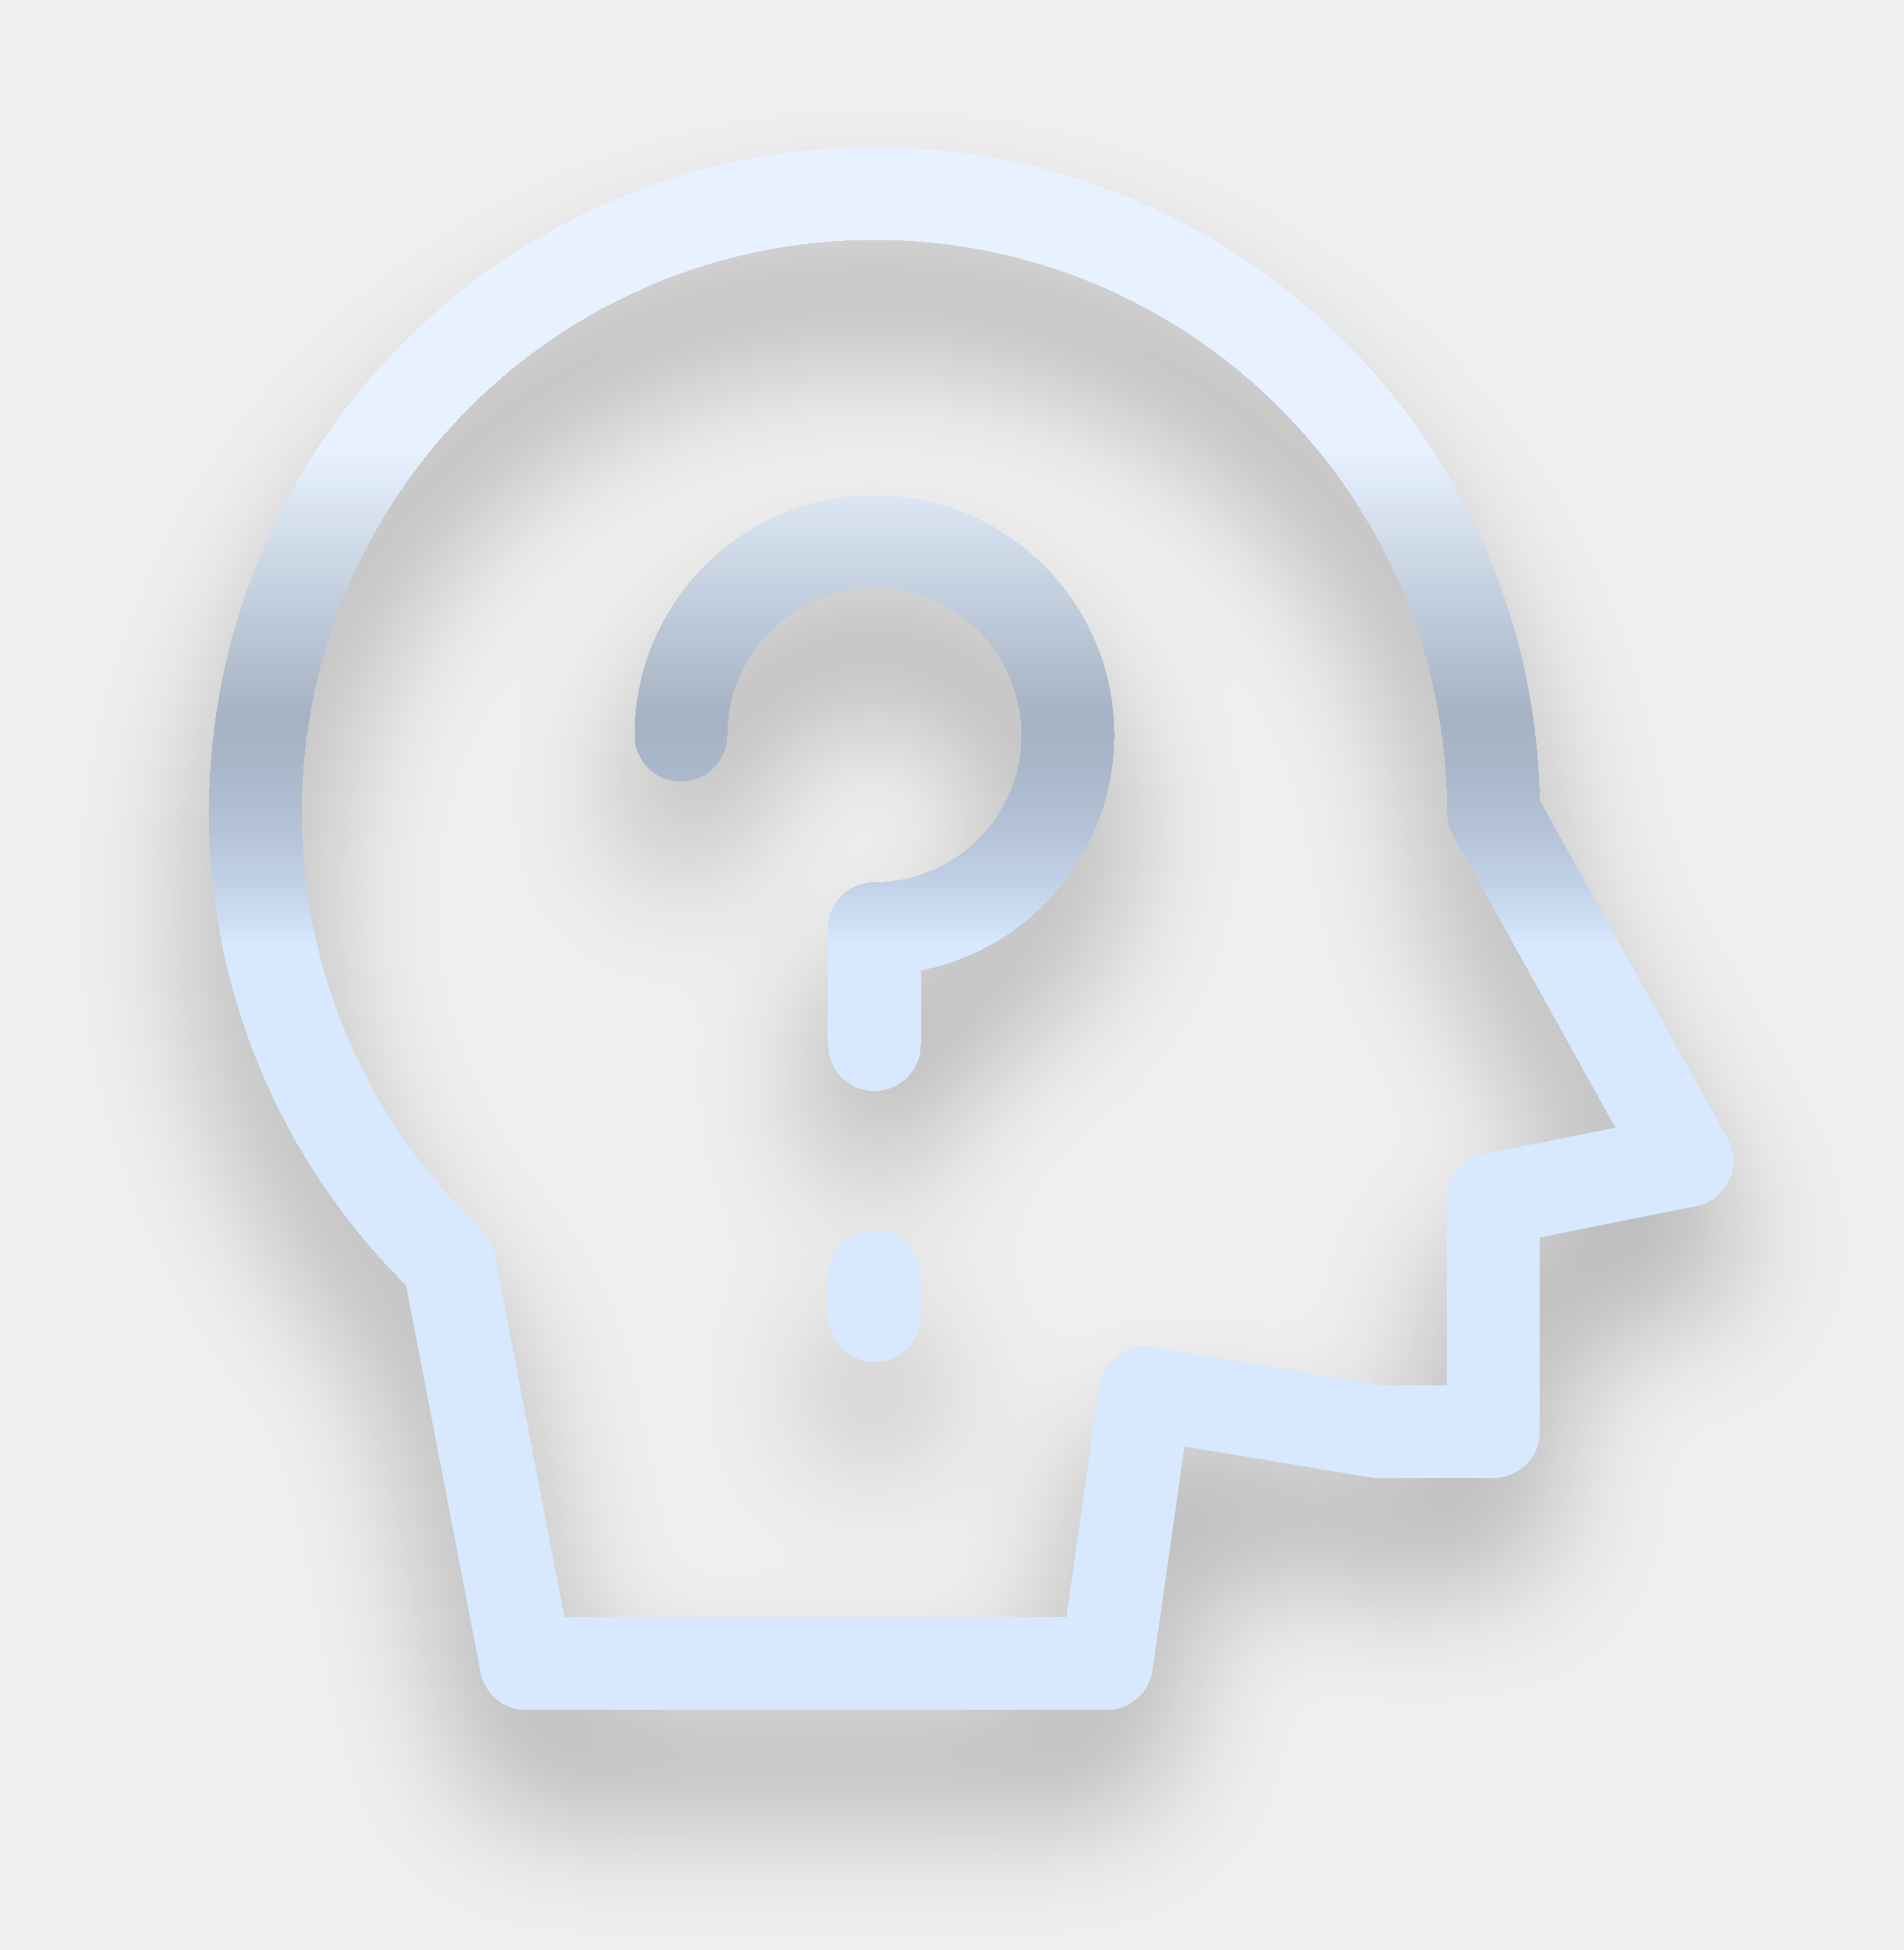
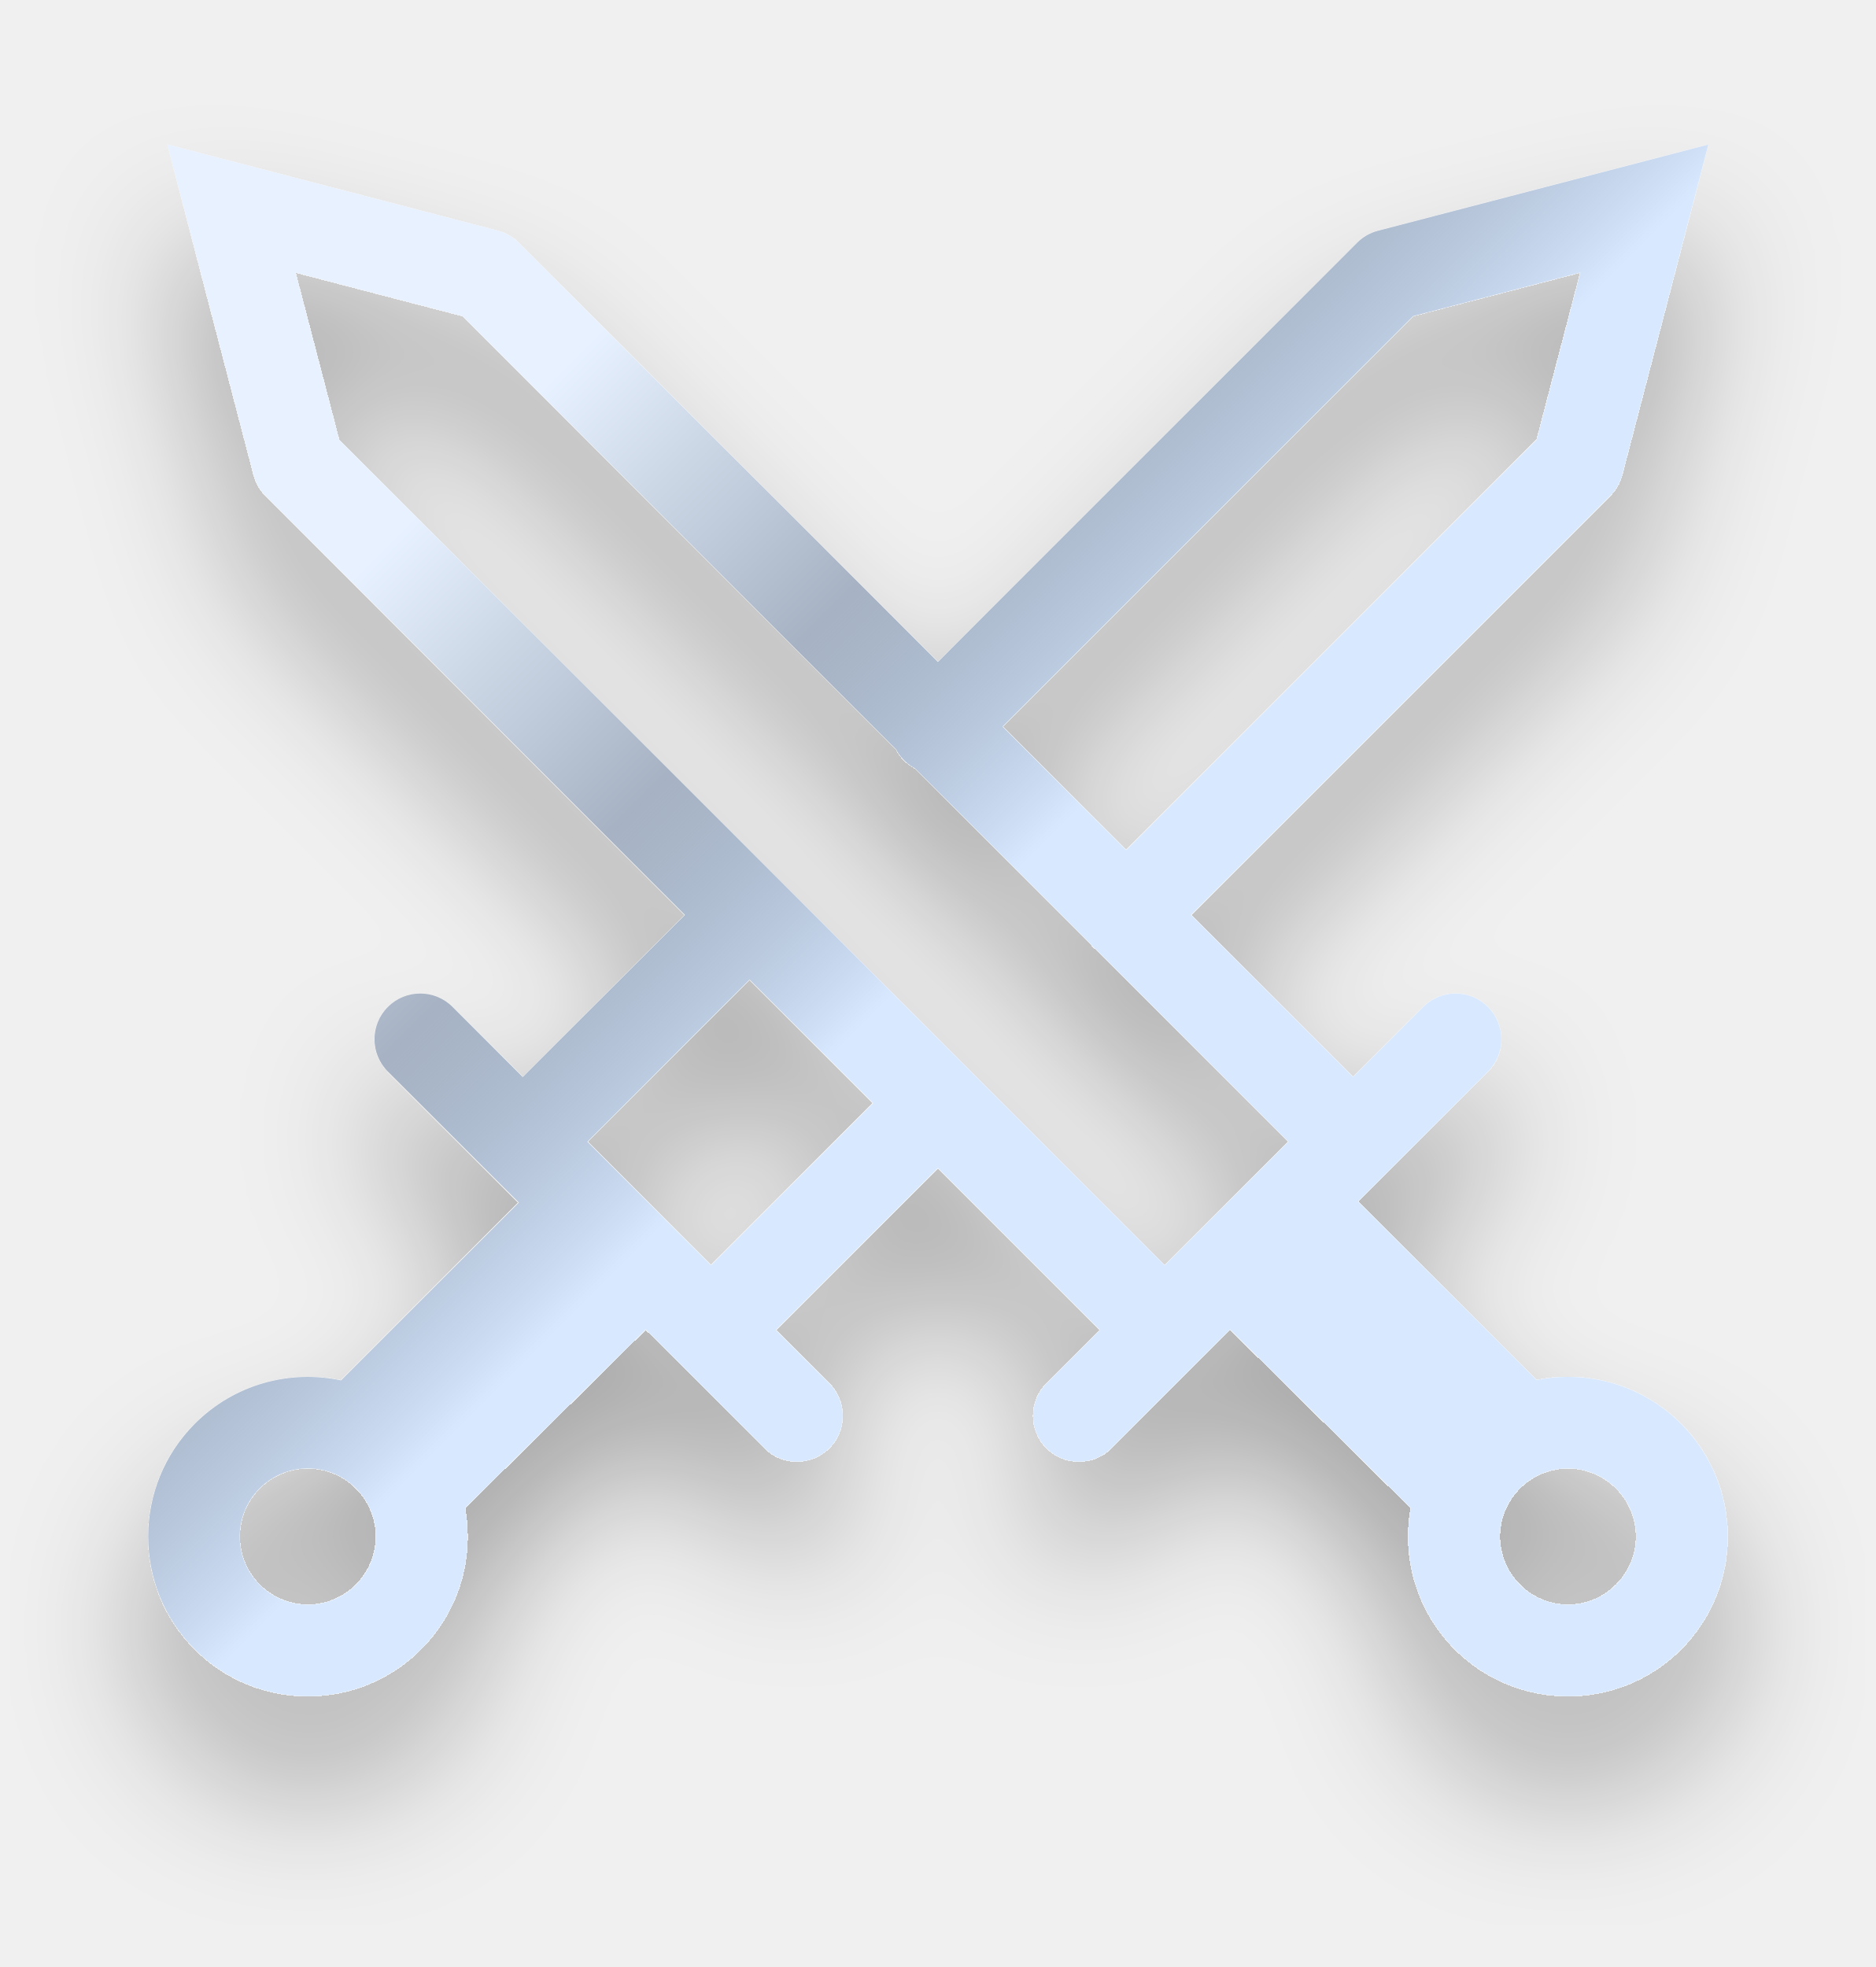
- <svg xmlns="http://www.w3.org/2000/svg" width="41" height="42" viewBox="0 0 41 42" fill="none">
+ <svg xmlns="http://www.w3.org/2000/svg" width="41" height="43" viewBox="0 0 41 43" fill="none">
  <g filter="url(#filter0_d_725_8792)">
-     <path d="M14.667 15.833C14.667 13.532 16.532 11.667 18.833 11.667C21.134 11.667 23 13.532 23 15.833C23 18.134 21.134 20 18.833 20V22.5M18.833 27.5V28.333M32.167 17.5L36.333 25L32.167 25.833V30.833H29.667L24.667 30L23.833 35.833H11.333L9.667 27.183C7.101 24.752 5.5 21.313 5.5 17.5C5.5 10.136 11.47 4.167 18.833 4.167C26.197 4.167 32.167 10.136 32.167 17.5Z" stroke="white" stroke-width="2" stroke-linecap="round" stroke-linejoin="round" shape-rendering="crispEdges" />
-     <path d="M14.667 15.833C14.667 13.532 16.532 11.667 18.833 11.667C21.134 11.667 23 13.532 23 15.833C23 18.134 21.134 20 18.833 20V22.5M18.833 27.5V28.333M32.167 17.5L36.333 25L32.167 25.833V30.833H29.667L24.667 30L23.833 35.833H11.333L9.667 27.183C7.101 24.752 5.5 21.313 5.5 17.5C5.5 10.136 11.47 4.167 18.833 4.167C26.197 4.167 32.167 10.136 32.167 17.5Z" stroke="url(#paint0_linear_725_8792)" stroke-width="2" stroke-linecap="round" stroke-linejoin="round" shape-rendering="crispEdges" />
+     <path fill-rule="evenodd" clip-rule="evenodd" d="M37.34 3.16L35.456 10.38C35.412 10.552 35.322 10.709 35.196 10.835L26.031 20L29.575 23.544L31.108 22.012C31.498 21.621 32.131 21.621 32.522 22.012C32.913 22.402 32.913 23.035 32.522 23.426L29.683 26.265L33.586 30.168C34.691 29.947 35.883 30.265 36.74 31.122C38.103 32.485 38.103 34.695 36.74 36.058C35.377 37.421 33.167 37.421 31.804 36.058C30.963 35.217 30.641 34.054 30.838 32.966L26.886 29.062L24.289 31.658C23.899 32.049 23.266 32.049 22.875 31.658C22.485 31.268 22.485 30.635 22.875 30.244L24.044 29.075L20.5 25.531L16.956 29.075L18.125 30.244C18.515 30.635 18.515 31.268 18.125 31.658C17.734 32.049 17.101 32.049 16.711 31.658L14.114 29.062L10.162 32.966C10.359 34.054 10.037 35.217 9.196 36.058C7.833 37.421 5.623 37.421 4.261 36.058C2.898 34.695 2.898 32.485 4.261 31.122C5.128 30.255 6.337 29.94 7.454 30.176L11.341 26.289L8.478 23.426C8.088 23.035 8.088 22.402 8.478 22.012C8.869 21.621 9.502 21.621 9.892 22.012L11.425 23.544L14.97 20L5.804 10.835C5.678 10.709 5.589 10.552 5.544 10.38L3.66 3.16L10.88 5.044C11.052 5.088 11.209 5.178 11.335 5.304L20.5 14.47L29.665 5.304C29.791 5.178 29.948 5.088 30.12 5.044L37.34 3.16ZM19.587 16.384C19.632 16.47 19.691 16.55 19.762 16.621C19.834 16.693 19.914 16.752 19.999 16.797L23.838 20.636C23.859 20.662 23.882 20.687 23.906 20.711C23.93 20.735 23.955 20.757 23.98 20.778L28.161 24.959L25.459 27.661L7.41 9.612L6.457 5.957L10.113 6.91L19.587 16.384ZM24.616 18.586L21.914 15.884L30.888 6.91L34.544 5.957L33.59 9.612L24.616 18.586ZM16.384 21.414L12.839 24.959L15.541 27.661L19.086 24.116L16.384 21.414ZM7.782 32.536C7.2 31.954 6.257 31.954 5.675 32.536C5.093 33.118 5.093 34.062 5.675 34.644C6.257 35.226 7.2 35.226 7.782 34.644C8.364 34.062 8.364 33.118 7.782 32.536ZM33.218 32.536C32.636 33.118 32.636 34.062 33.218 34.644C33.8 35.226 34.743 35.226 35.325 34.644C35.907 34.062 35.907 33.118 35.325 32.536C34.743 31.954 33.8 31.954 33.218 32.536Z" fill="white" />
+     <path fill-rule="evenodd" clip-rule="evenodd" d="M37.34 3.16L35.456 10.38C35.412 10.552 35.322 10.709 35.196 10.835L26.031 20L29.575 23.544L31.108 22.012C31.498 21.621 32.131 21.621 32.522 22.012C32.913 22.402 32.913 23.035 32.522 23.426L29.683 26.265L33.586 30.168C34.691 29.947 35.883 30.265 36.74 31.122C38.103 32.485 38.103 34.695 36.74 36.058C35.377 37.421 33.167 37.421 31.804 36.058C30.963 35.217 30.641 34.054 30.838 32.966L26.886 29.062L24.289 31.658C23.899 32.049 23.266 32.049 22.875 31.658C22.485 31.268 22.485 30.635 22.875 30.244L24.044 29.075L20.5 25.531L16.956 29.075L18.125 30.244C18.515 30.635 18.515 31.268 18.125 31.658C17.734 32.049 17.101 32.049 16.711 31.658L14.114 29.062L10.162 32.966C10.359 34.054 10.037 35.217 9.196 36.058C7.833 37.421 5.623 37.421 4.261 36.058C2.898 34.695 2.898 32.485 4.261 31.122C5.128 30.255 6.337 29.94 7.454 30.176L11.341 26.289L8.478 23.426C8.088 23.035 8.088 22.402 8.478 22.012C8.869 21.621 9.502 21.621 9.892 22.012L11.425 23.544L14.97 20L5.804 10.835C5.678 10.709 5.589 10.552 5.544 10.38L3.66 3.16L10.88 5.044C11.052 5.088 11.209 5.178 11.335 5.304L20.5 14.47L29.665 5.304C29.791 5.178 29.948 5.088 30.12 5.044L37.34 3.16ZM19.587 16.384C19.632 16.47 19.691 16.55 19.762 16.621C19.834 16.693 19.914 16.752 19.999 16.797L23.838 20.636C23.859 20.662 23.882 20.687 23.906 20.711C23.93 20.735 23.955 20.757 23.98 20.778L28.161 24.959L25.459 27.661L7.41 9.612L6.457 5.957L10.113 6.91L19.587 16.384ZM24.616 18.586L21.914 15.884L30.888 6.91L34.544 5.957L33.59 9.612L24.616 18.586ZM16.384 21.414L12.839 24.959L15.541 27.661L19.086 24.116L16.384 21.414ZM7.782 32.536C7.2 31.954 6.257 31.954 5.675 32.536C5.093 33.118 5.093 34.062 5.675 34.644C6.257 35.226 7.2 35.226 7.782 34.644C8.364 34.062 8.364 33.118 7.782 32.536ZM33.218 32.536C32.636 33.118 32.636 34.062 33.218 34.644C33.8 35.226 34.743 35.226 35.325 34.644C35.907 34.062 35.907 33.118 35.325 32.536C34.743 31.954 33.8 31.954 33.218 32.536Z" fill="url(#paint0_linear_725_8792)" />
  </g>
  <defs>
-     <filter id="filter0_d_725_8792" x="1.5" y="2.167" width="38.833" height="39.667" filterUnits="userSpaceOnUse" color-interpolation-filters="sRGB">
+     <filter id="filter0_d_725_8792" x="0.238" y="2.16" width="40.524" height="39.92" filterUnits="userSpaceOnUse" color-interpolation-filters="sRGB">
      <feFlood flood-opacity="0" result="BackgroundImageFix" />
      <feColorMatrix in="SourceAlpha" type="matrix" values="0 0 0 0 0 0 0 0 0 0 0 0 0 0 0 0 0 0 127 0" result="hardAlpha" />
      <feOffset dy="2" />
      <feGaussianBlur stdDeviation="1.5" />
      <feComposite in2="hardAlpha" operator="out" />
      <feColorMatrix type="matrix" values="0 0 0 0 0 0 0 0 0 0 0 0 0 0 0 0 0 0 0.32 0" />
      <feBlend mode="normal" in2="BackgroundImageFix" result="effect1_dropShadow_725_8792" />
      <feBlend mode="normal" in="SourceGraphic" in2="effect1_dropShadow_725_8792" result="shape" />
    </filter>
-     <linearGradient id="paint0_linear_725_8792" x1="20.917" y1="28.369" x2="20.917" y2="-0.583" gradientUnits="userSpaceOnUse">
+     <linearGradient id="paint0_linear_725_8792" x1="28.662" y1="28.162" x2="0.426" y2="-0.074" gradientUnits="userSpaceOnUse">
      <stop offset="0.276" stop-color="#D7E8FF" />
      <stop offset="0.448" stop-color="#6C809C" stop-opacity="0.6" />
      <stop offset="0.646" stop-color="#D7E8FF" stop-opacity="0.6" />
    </linearGradient>
  </defs>
</svg>
